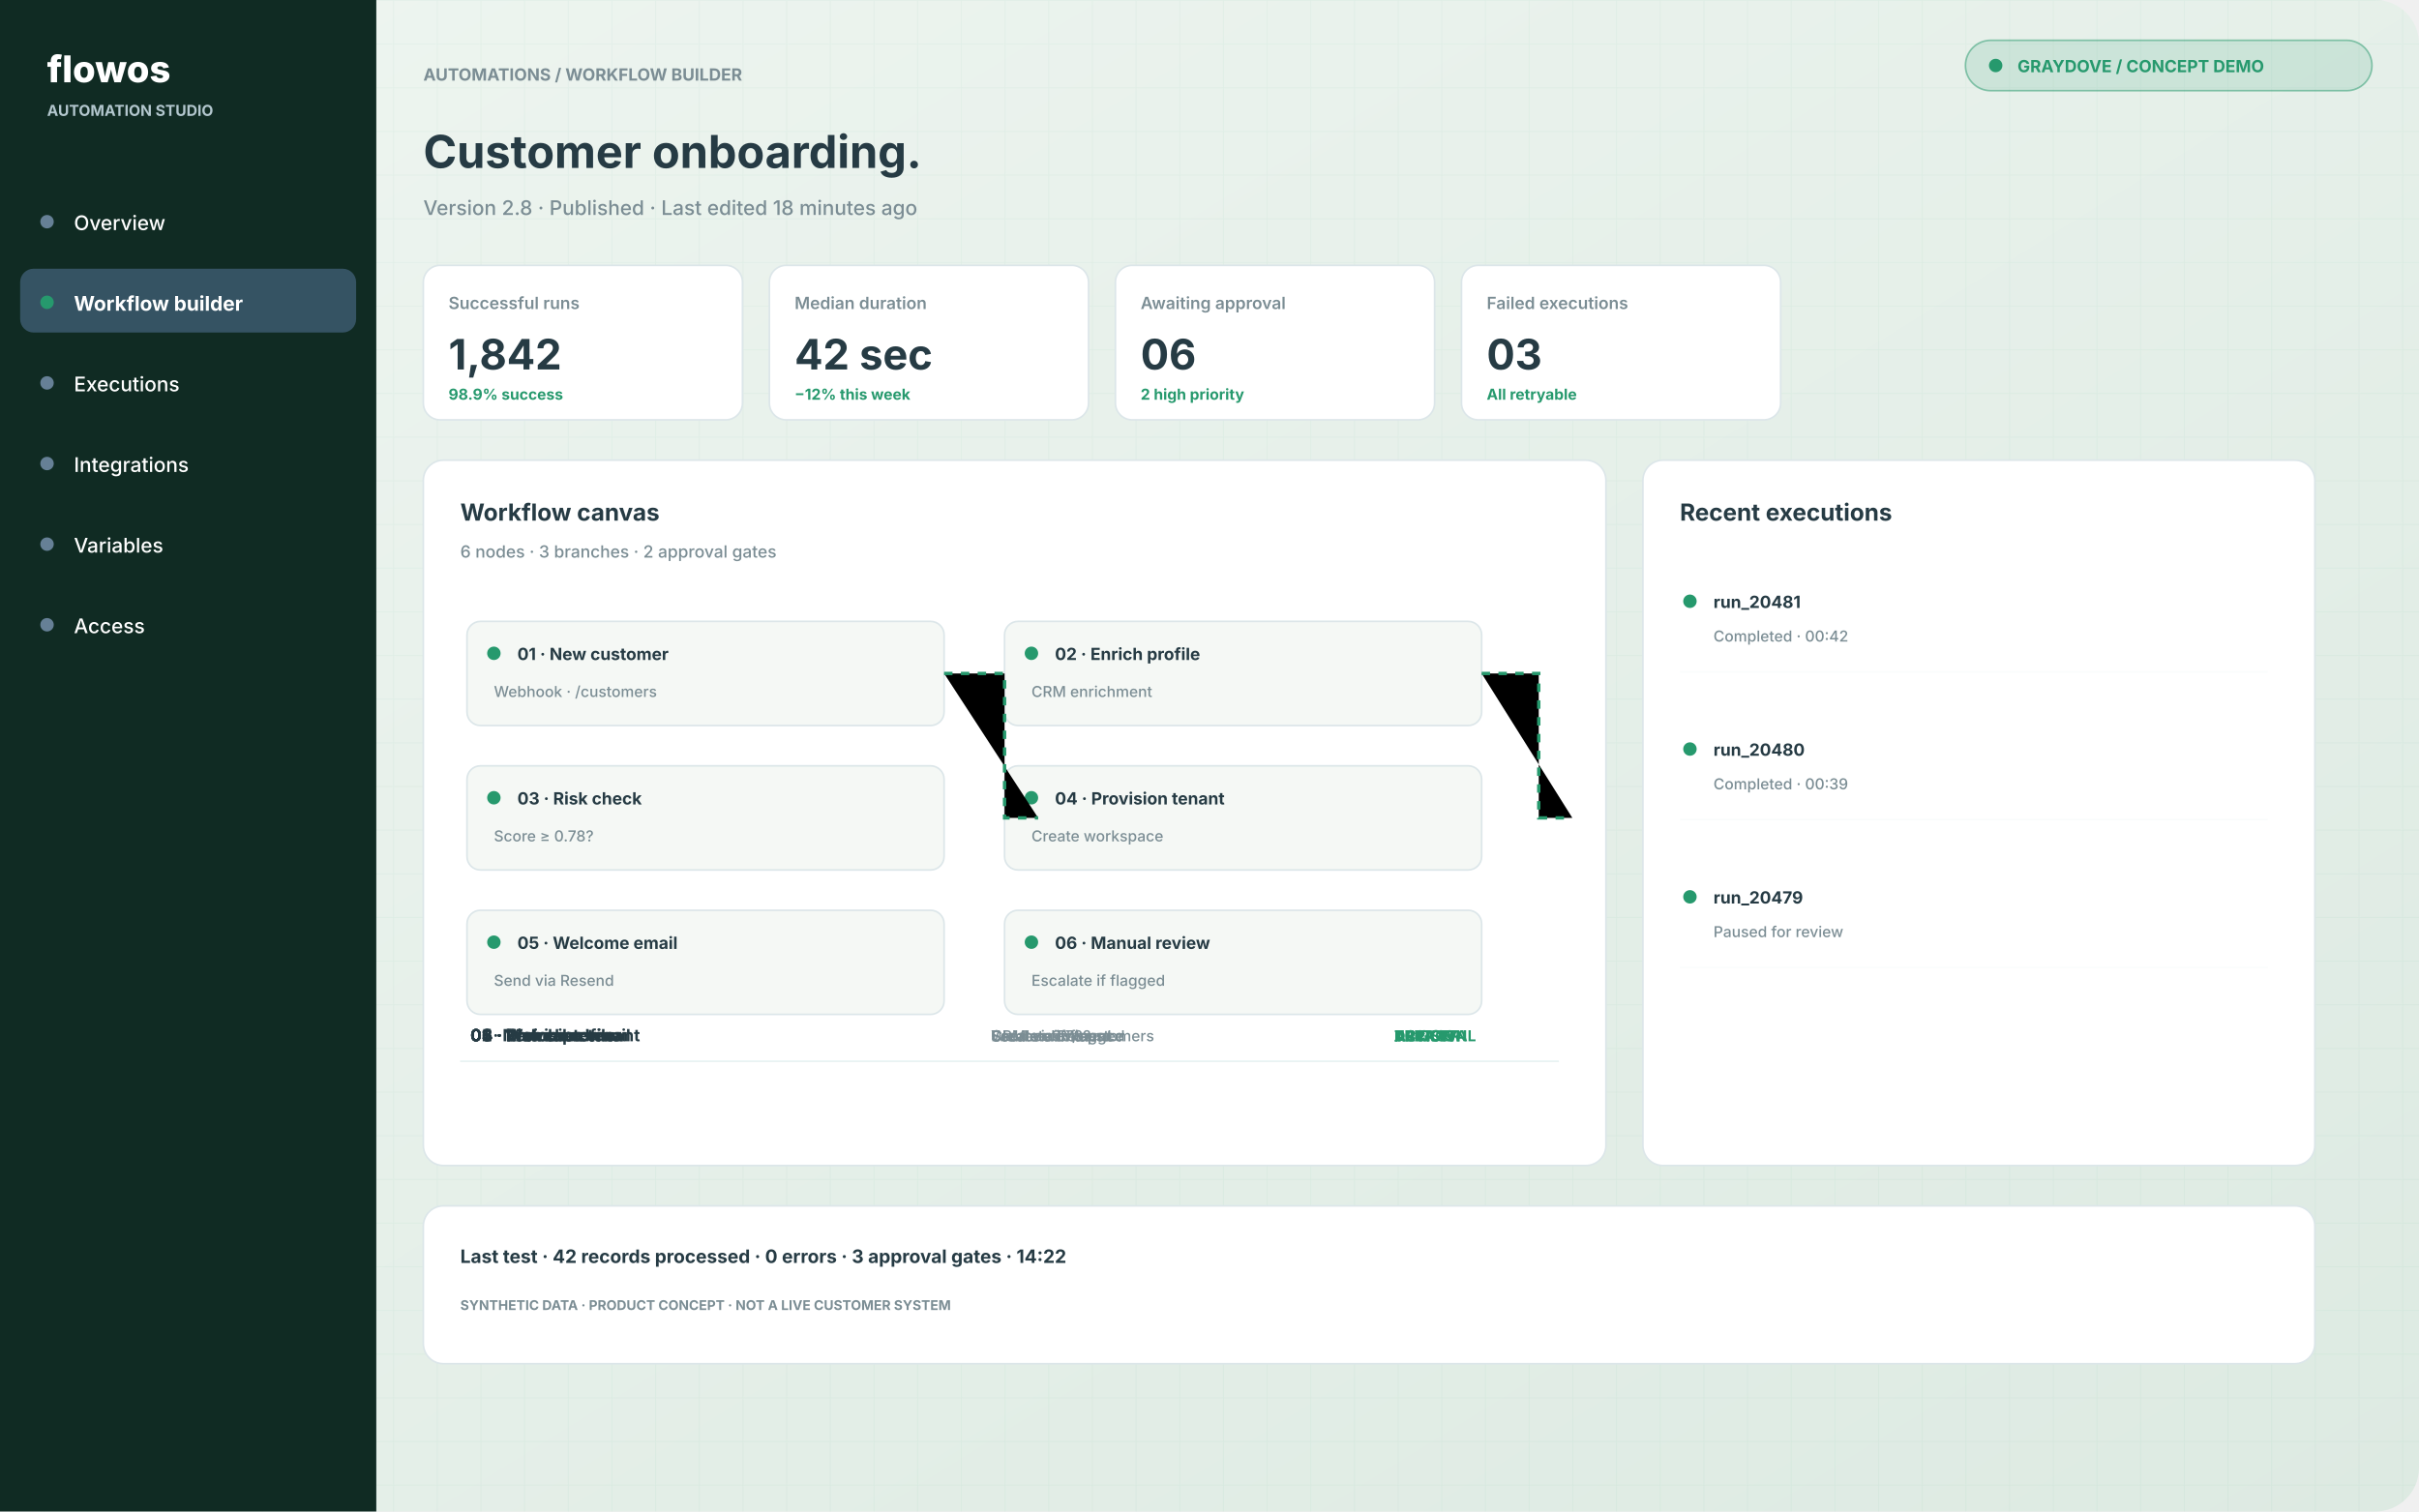
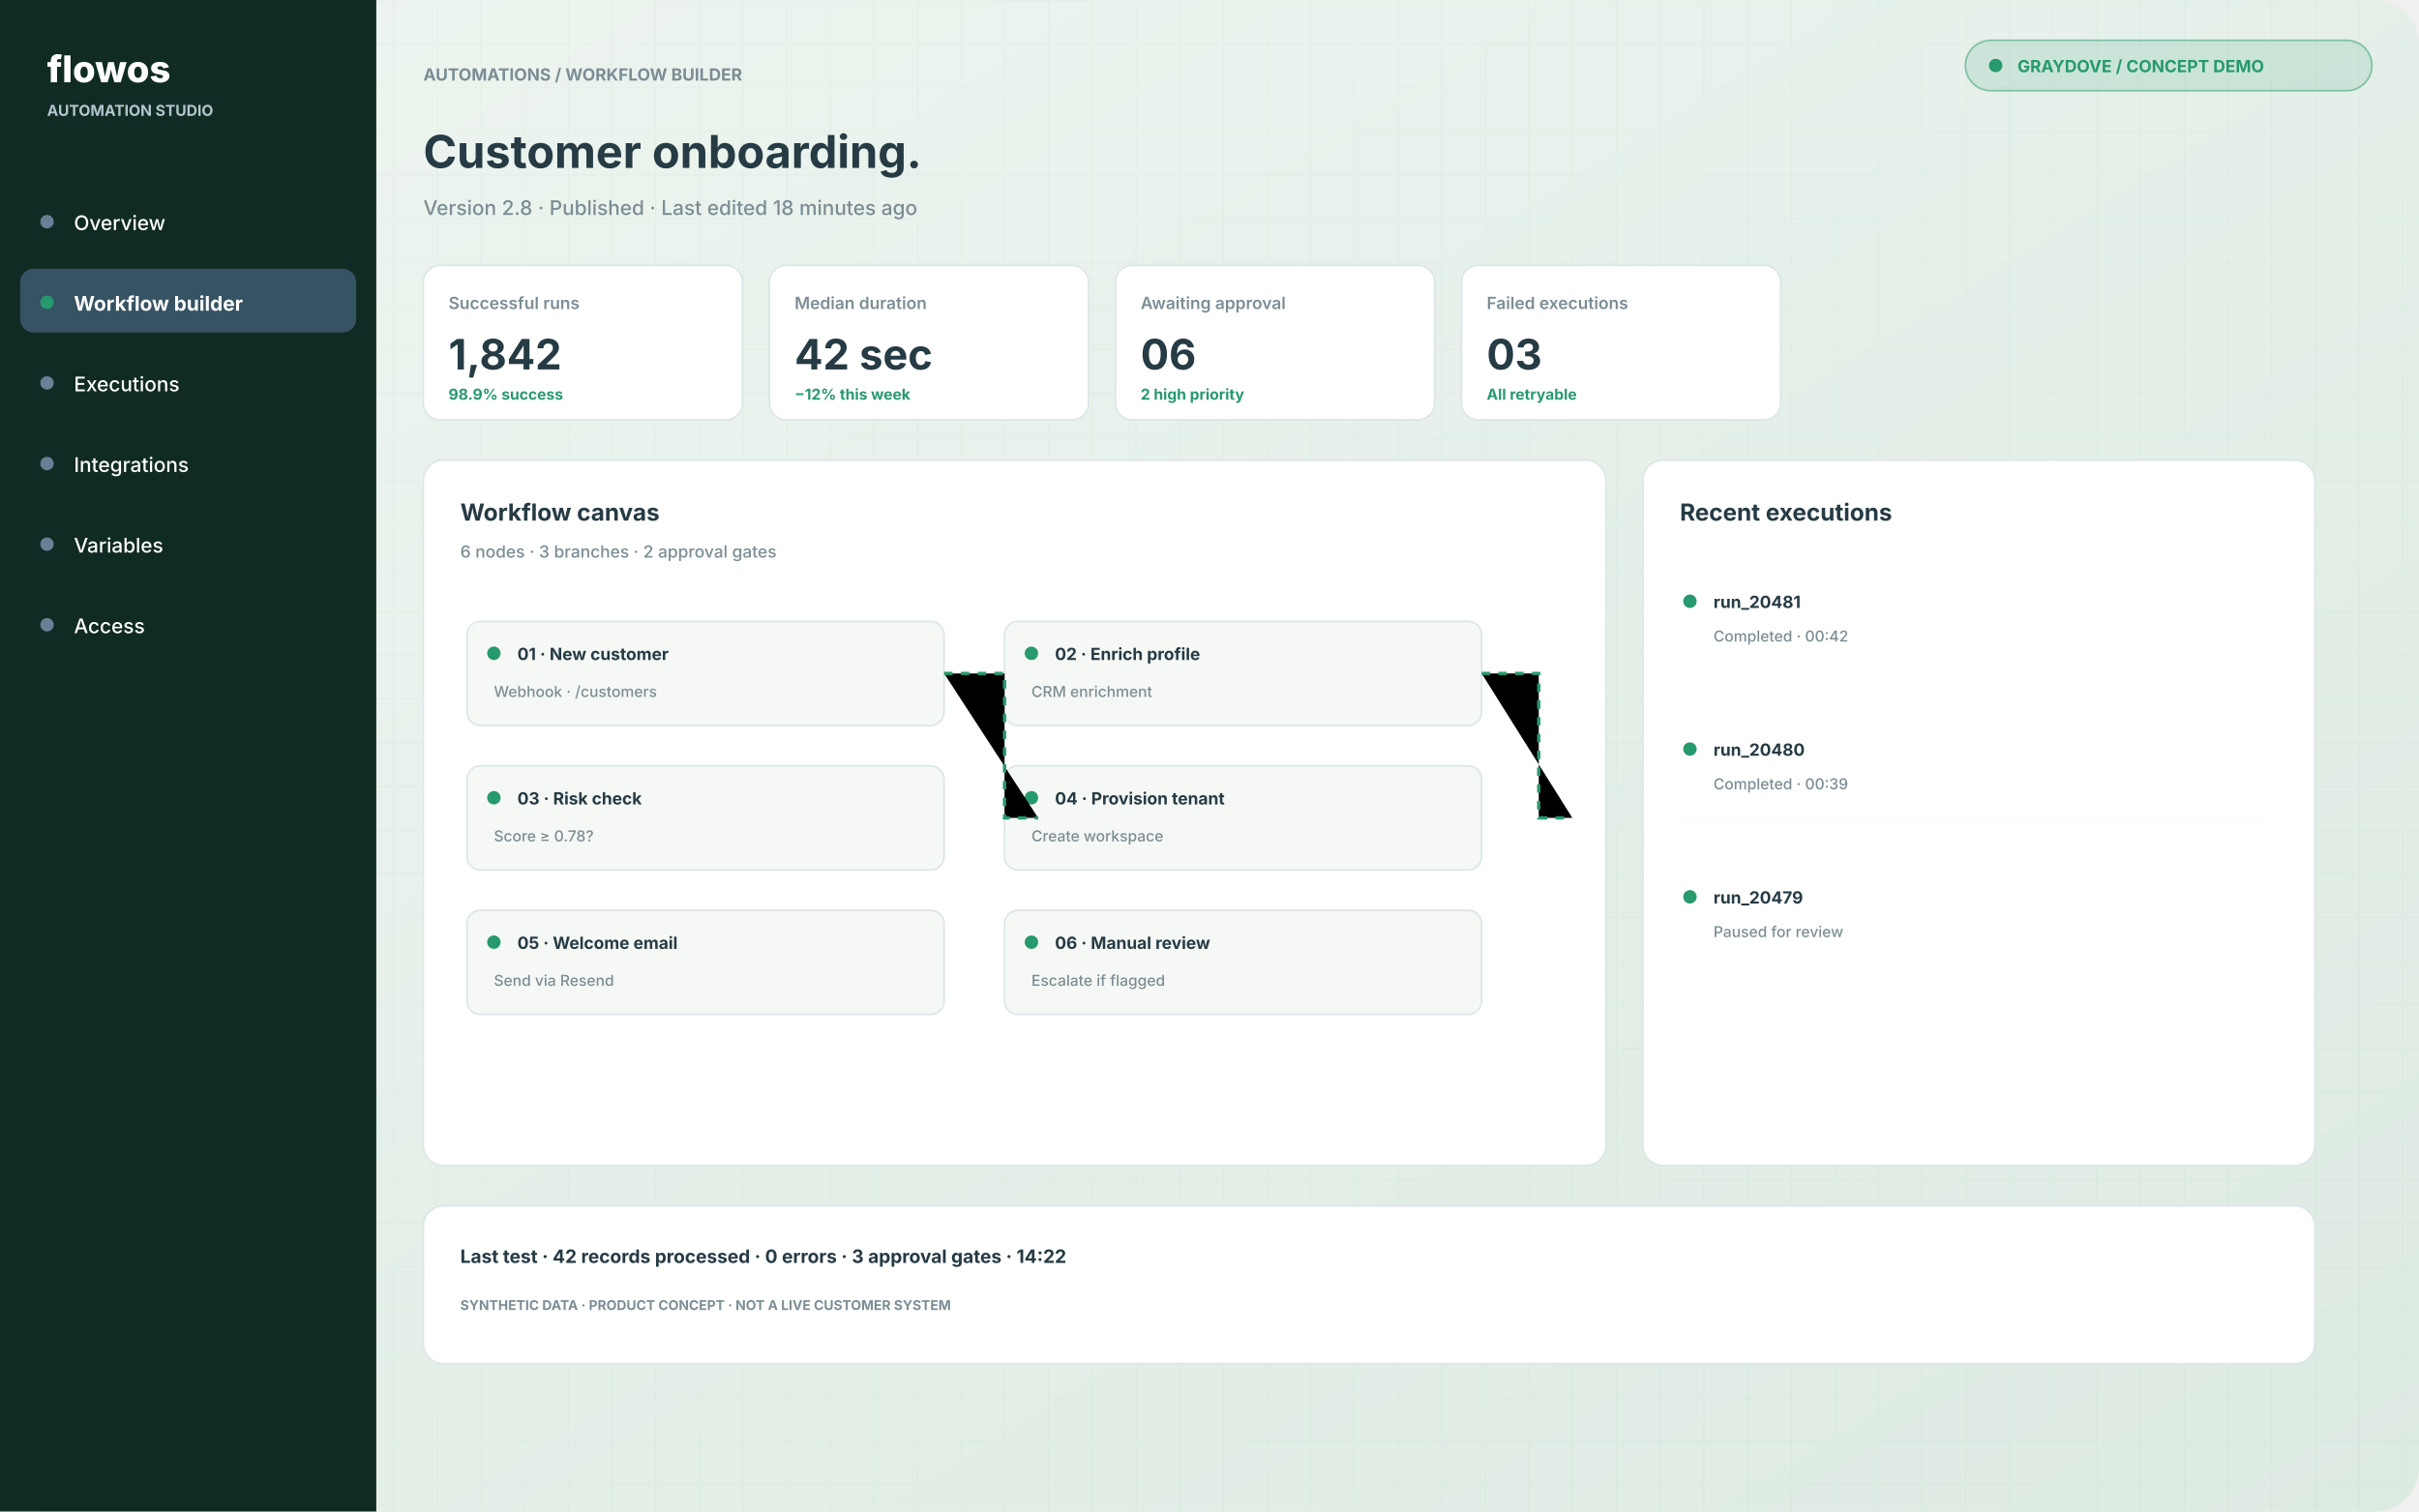
<svg xmlns="http://www.w3.org/2000/svg" width="1440" height="900" viewBox="0 0 1440 900">
  <defs>
    <linearGradient id="bg" x1="0" y1="0" x2="1" y2="1">
      <stop stop-color="#EEF5F0" />
      <stop offset="1" stop-color="#DDEAE2" />
    </linearGradient>
    <pattern id="grid" width="26" height="26" patternUnits="userSpaceOnUse">
      <path d="M26 0H0V26" fill="none" stroke="#26996D" stroke-opacity=".05" />
    </pattern>
  </defs>
  <rect width="1440" height="900" rx="26" fill="url(#bg)" />
  <rect width="1440" height="900" rx="26" fill="url(#grid)" />
  <rect x="0" y="0" width="224" height="900" rx="0" fill="#102B23" stroke="none" />
  <text x="28" y="49" font-family="Inter,Arial,sans-serif" font-size="22" font-weight="800" fill="#fff">flowos</text>
  <text x="28" y="69" font-family="Inter,Arial,sans-serif" font-size="9" font-weight="700" fill="#B3C7CE">AUTOMATION STUDIO</text>
  <circle cx="28" cy="132" r="4" fill="#668096" />
  <text x="44" y="137" font-family="Inter,Arial,sans-serif" font-size="12" font-weight="500" fill="#fff">Overview</text>
  <rect x="12" y="160" width="200" height="38" rx="8" fill="#355363" stroke="none" />
  <circle cx="28" cy="180" r="4" fill="#26996D" />
  <text x="44" y="185" font-family="Inter,Arial,sans-serif" font-size="12" font-weight="700" fill="#fff">Workflow builder</text>
  <circle cx="28" cy="228" r="4" fill="#668096" />
  <text x="44" y="233" font-family="Inter,Arial,sans-serif" font-size="12" font-weight="500" fill="#fff">Executions</text>
  <circle cx="28" cy="276" r="4" fill="#668096" />
  <text x="44" y="281" font-family="Inter,Arial,sans-serif" font-size="12" font-weight="500" fill="#fff">Integrations</text>
  <circle cx="28" cy="324" r="4" fill="#668096" />
  <text x="44" y="329" font-family="Inter,Arial,sans-serif" font-size="12" font-weight="500" fill="#fff">Variables</text>
  <circle cx="28" cy="372" r="4" fill="#668096" />
  <text x="44" y="377" font-family="Inter,Arial,sans-serif" font-size="12" font-weight="500" fill="#fff">Access</text>
  <text x="252" y="48" font-family="Inter,Arial,sans-serif" font-size="10" font-weight="700" fill="#7B8D94">AUTOMATIONS / WORKFLOW BUILDER</text>
  <text x="252" y="100" font-family="Inter,Arial,sans-serif" font-size="27" font-weight="750" fill="#263B44">Customer onboarding.</text>
  <text x="252" y="128" font-family="Inter,Arial,sans-serif" font-size="12" font-weight="450" fill="#7B8D94">Version 2.8 · Published · Last edited 18 minutes ago</text>
  <rect x="252" y="158" width="190" height="92" rx="10" fill="#FFFFFF" stroke="#DCE6E9" />
  <text x="267" y="184" font-family="Inter,Arial,sans-serif" font-size="10" font-weight="600" fill="#7B8D94">Successful runs</text>
  <text x="267" y="220" font-family="Inter,Arial,sans-serif" font-size="25" font-weight="750" fill="#263B44">1,842</text>
  <text x="267" y="238" font-family="Inter,Arial,sans-serif" font-size="9" font-weight="650" fill="#26996D">98.9% success</text>
  <rect x="458" y="158" width="190" height="92" rx="10" fill="#FFFFFF" stroke="#DCE6E9" />
  <text x="473" y="184" font-family="Inter,Arial,sans-serif" font-size="10" font-weight="600" fill="#7B8D94">Median duration</text>
  <text x="473" y="220" font-family="Inter,Arial,sans-serif" font-size="25" font-weight="750" fill="#263B44">42 sec</text>
  <text x="473" y="238" font-family="Inter,Arial,sans-serif" font-size="9" font-weight="650" fill="#26996D">−12% this week</text>
  <rect x="664" y="158" width="190" height="92" rx="10" fill="#FFFFFF" stroke="#DCE6E9" />
  <text x="679" y="184" font-family="Inter,Arial,sans-serif" font-size="10" font-weight="600" fill="#7B8D94">Awaiting approval</text>
  <text x="679" y="220" font-family="Inter,Arial,sans-serif" font-size="25" font-weight="750" fill="#263B44">06</text>
  <text x="679" y="238" font-family="Inter,Arial,sans-serif" font-size="9" font-weight="650" fill="#26996D">2 high priority</text>
  <rect x="870" y="158" width="190" height="92" rx="10" fill="#FFFFFF" stroke="#DCE6E9" />
  <text x="885" y="184" font-family="Inter,Arial,sans-serif" font-size="10" font-weight="600" fill="#7B8D94">Failed executions</text>
  <text x="885" y="220" font-family="Inter,Arial,sans-serif" font-size="25" font-weight="750" fill="#263B44">03</text>
  <text x="885" y="238" font-family="Inter,Arial,sans-serif" font-size="9" font-weight="650" fill="#26996D">All retryable</text>
  <rect x="252" y="274" width="704" height="420" rx="12" fill="#FFFFFF" stroke="#DCE6E9" />
  <text x="274" y="310" font-family="Inter,Arial,sans-serif" font-size="14" font-weight="700" fill="#263B44">Workflow canvas</text>
  <text x="274" y="332" font-family="Inter,Arial,sans-serif" font-size="10" font-weight="450" fill="#7B8D94">6 nodes · 3 branches · 2 approval gates</text>
  <rect x="278" y="370" width="284" height="62" rx="8" fill="#F5F8F5" stroke="#DCE6E9" />
  <circle cx="294" cy="389" r="4" fill="#26996D" />
  <text x="308" y="393" font-family="Inter,Arial,sans-serif" font-size="10" font-weight="700" fill="#263B44">01 · New customer</text>
  <text x="294" y="415" font-family="Inter,Arial,sans-serif" font-size="9" font-weight="450" fill="#7B8D94">Webhook · /customers</text>
  <rect x="598" y="370" width="284" height="62" rx="8" fill="#F5F8F5" stroke="#DCE6E9" />
  <circle cx="614" cy="389" r="4" fill="#26996D" />
  <text x="628" y="393" font-family="Inter,Arial,sans-serif" font-size="10" font-weight="700" fill="#263B44">02 · Enrich profile</text>
  <text x="614" y="415" font-family="Inter,Arial,sans-serif" font-size="9" font-weight="450" fill="#7B8D94">CRM enrichment</text>
  <rect x="278" y="456" width="284" height="62" rx="8" fill="#F5F8F5" stroke="#DCE6E9" />
  <circle cx="294" cy="475" r="4" fill="#26996D" />
  <text x="308" y="479" font-family="Inter,Arial,sans-serif" font-size="10" font-weight="700" fill="#263B44">03 · Risk check</text>
  <text x="294" y="501" font-family="Inter,Arial,sans-serif" font-size="9" font-weight="450" fill="#7B8D94">Score ≥ 0.78?</text>
  <rect x="598" y="456" width="284" height="62" rx="8" fill="#F5F8F5" stroke="#DCE6E9" />
  <circle cx="614" cy="475" r="4" fill="#26996D" />
  <text x="628" y="479" font-family="Inter,Arial,sans-serif" font-size="10" font-weight="700" fill="#263B44">04 · Provision tenant</text>
  <text x="614" y="501" font-family="Inter,Arial,sans-serif" font-size="9" font-weight="450" fill="#7B8D94">Create workspace</text>
  <rect x="278" y="542" width="284" height="62" rx="8" fill="#F5F8F5" stroke="#DCE6E9" />
  <circle cx="294" cy="561" r="4" fill="#26996D" />
  <text x="308" y="565" font-family="Inter,Arial,sans-serif" font-size="10" font-weight="700" fill="#263B44">05 · Welcome email</text>
  <text x="294" y="587" font-family="Inter,Arial,sans-serif" font-size="9" font-weight="450" fill="#7B8D94">Send via Resend</text>
  <rect x="598" y="542" width="284" height="62" rx="8" fill="#F5F8F5" stroke="#DCE6E9" />
  <circle cx="614" cy="561" r="4" fill="#26996D" />
  <text x="628" y="565" font-family="Inter,Arial,sans-serif" font-size="10" font-weight="700" fill="#263B44">06 · Manual review</text>
  <text x="614" y="587" font-family="Inter,Arial,sans-serif" font-size="9" font-weight="450" fill="#7B8D94">Escalate if flagged</text>
  <path d="M562 401H598V487H618M882 401H916V487H936" stroke="#26996D" stroke-dasharray="5 5" stroke-width="2" />
-   <path d="M274 632h654" stroke="#DCE5E8" stroke-opacity=".14" />
-   <text x="280" y="620" font-family="Inter,Arial,sans-serif" font-size="10" font-weight="650" fill="#263B44">01 · New customer</text>
-   <text x="590" y="620" font-family="Inter,Arial,sans-serif" font-size="9" font-weight="450" fill="#7B8D94">Webhook · /customers</text>
-   <text x="830" y="620" font-family="Inter,Arial,sans-serif" font-size="9" font-weight="700" fill="#26996D">TRIGGER</text>
-   <path d="M274 632h654" stroke="#DCE5E8" stroke-opacity=".14" />
-   <text x="280" y="620" font-family="Inter,Arial,sans-serif" font-size="10" font-weight="650" fill="#263B44">02 · Enrich profile</text>
-   <text x="590" y="620" font-family="Inter,Arial,sans-serif" font-size="9" font-weight="450" fill="#7B8D94">CRM enrichment</text>
-   <text x="830" y="620" font-family="Inter,Arial,sans-serif" font-size="9" font-weight="700" fill="#26996D">DATA</text>
-   <path d="M274 632h654" stroke="#DCE5E8" stroke-opacity=".14" />
-   <text x="280" y="620" font-family="Inter,Arial,sans-serif" font-size="10" font-weight="650" fill="#263B44">03 · Risk check</text>
-   <text x="590" y="620" font-family="Inter,Arial,sans-serif" font-size="9" font-weight="450" fill="#7B8D94">Score ≥ 0.78?</text>
-   <text x="830" y="620" font-family="Inter,Arial,sans-serif" font-size="9" font-weight="700" fill="#26996D">DECISION</text>
-   <path d="M274 632h654" stroke="#DCE5E8" stroke-opacity=".14" />
-   <text x="280" y="620" font-family="Inter,Arial,sans-serif" font-size="10" font-weight="650" fill="#263B44">04 · Provision tenant</text>
-   <text x="590" y="620" font-family="Inter,Arial,sans-serif" font-size="9" font-weight="450" fill="#7B8D94">Create workspace</text>
-   <text x="830" y="620" font-family="Inter,Arial,sans-serif" font-size="9" font-weight="700" fill="#26996D">ACTION</text>
-   <path d="M274 632h654" stroke="#DCE5E8" stroke-opacity=".14" />
-   <text x="280" y="620" font-family="Inter,Arial,sans-serif" font-size="10" font-weight="650" fill="#263B44">05 · Welcome email</text>
-   <text x="590" y="620" font-family="Inter,Arial,sans-serif" font-size="9" font-weight="450" fill="#7B8D94">Send via Resend</text>
-   <text x="830" y="620" font-family="Inter,Arial,sans-serif" font-size="9" font-weight="700" fill="#26996D">ACTION</text>
-   <path d="M274 632h654" stroke="#DCE5E8" stroke-opacity=".14" />
-   <text x="280" y="620" font-family="Inter,Arial,sans-serif" font-size="10" font-weight="650" fill="#263B44">06 · Manual review</text>
-   <text x="590" y="620" font-family="Inter,Arial,sans-serif" font-size="9" font-weight="450" fill="#7B8D94">Escalate if flagged</text>
-   <text x="830" y="620" font-family="Inter,Arial,sans-serif" font-size="9" font-weight="700" fill="#26996D">APPROVAL</text>
  <rect x="978" y="274" width="400" height="420" rx="12" fill="#FFFFFF" stroke="#DCE6E9" />
  <text x="1000" y="310" font-family="Inter,Arial,sans-serif" font-size="14" font-weight="700" fill="#263B44">Recent executions</text>
  <circle cx="1006" cy="358" r="4" fill="#26996D" />
  <text x="1020" y="362" font-family="Inter,Arial,sans-serif" font-size="10" font-weight="650" fill="#263B44">run_20481</text>
  <text x="1020" y="382" font-family="Inter,Arial,sans-serif" font-size="9" font-weight="450" fill="#7B8D94">Completed · 00:42</text>
  <path d="M1000 400h350" stroke="#DCE5E8" stroke-opacity=".14" />
  <circle cx="1006" cy="446" r="4" fill="#26996D" />
  <text x="1020" y="450" font-family="Inter,Arial,sans-serif" font-size="10" font-weight="650" fill="#263B44">run_20480</text>
  <text x="1020" y="470" font-family="Inter,Arial,sans-serif" font-size="9" font-weight="450" fill="#7B8D94">Completed · 00:39</text>
  <path d="M1000 488h350" stroke="#DCE5E8" stroke-opacity=".14" />
  <circle cx="1006" cy="534" r="4" fill="#26996D" />
  <text x="1020" y="538" font-family="Inter,Arial,sans-serif" font-size="10" font-weight="650" fill="#263B44">run_20479</text>
  <text x="1020" y="558" font-family="Inter,Arial,sans-serif" font-size="9" font-weight="450" fill="#7B8D94">Paused for review</text>
  <path d="M1000 576h350" stroke="#DCE5E8" stroke-opacity=".14" />
  <rect x="252" y="718" width="1126" height="94" rx="12" fill="#FFFFFF" stroke="#DCE6E9" />
  <text x="274" y="752" font-family="Inter,Arial,sans-serif" font-size="11" font-weight="650" fill="#263B44">Last test · 42 records processed · 0 errors · 3 approval gates · 14:22</text>
  <text x="274" y="780" font-family="Inter,Arial,sans-serif" font-size="8" font-weight="700" fill="#7B8D94">SYNTHETIC DATA · PRODUCT CONCEPT · NOT A LIVE CUSTOMER SYSTEM</text>
  <rect x="1170" y="24" width="242" height="30" rx="15" fill="#26996D" fill-opacity=".14" stroke="#26996D" stroke-opacity=".5" />
  <circle cx="1188" cy="39" r="4" fill="#26996D" />
  <text x="1201" y="43" font-family="Inter,Arial,sans-serif" font-size="10" font-weight="700" fill="#26996D">GRAYDOVE / CONCEPT DEMO</text>
</svg>
